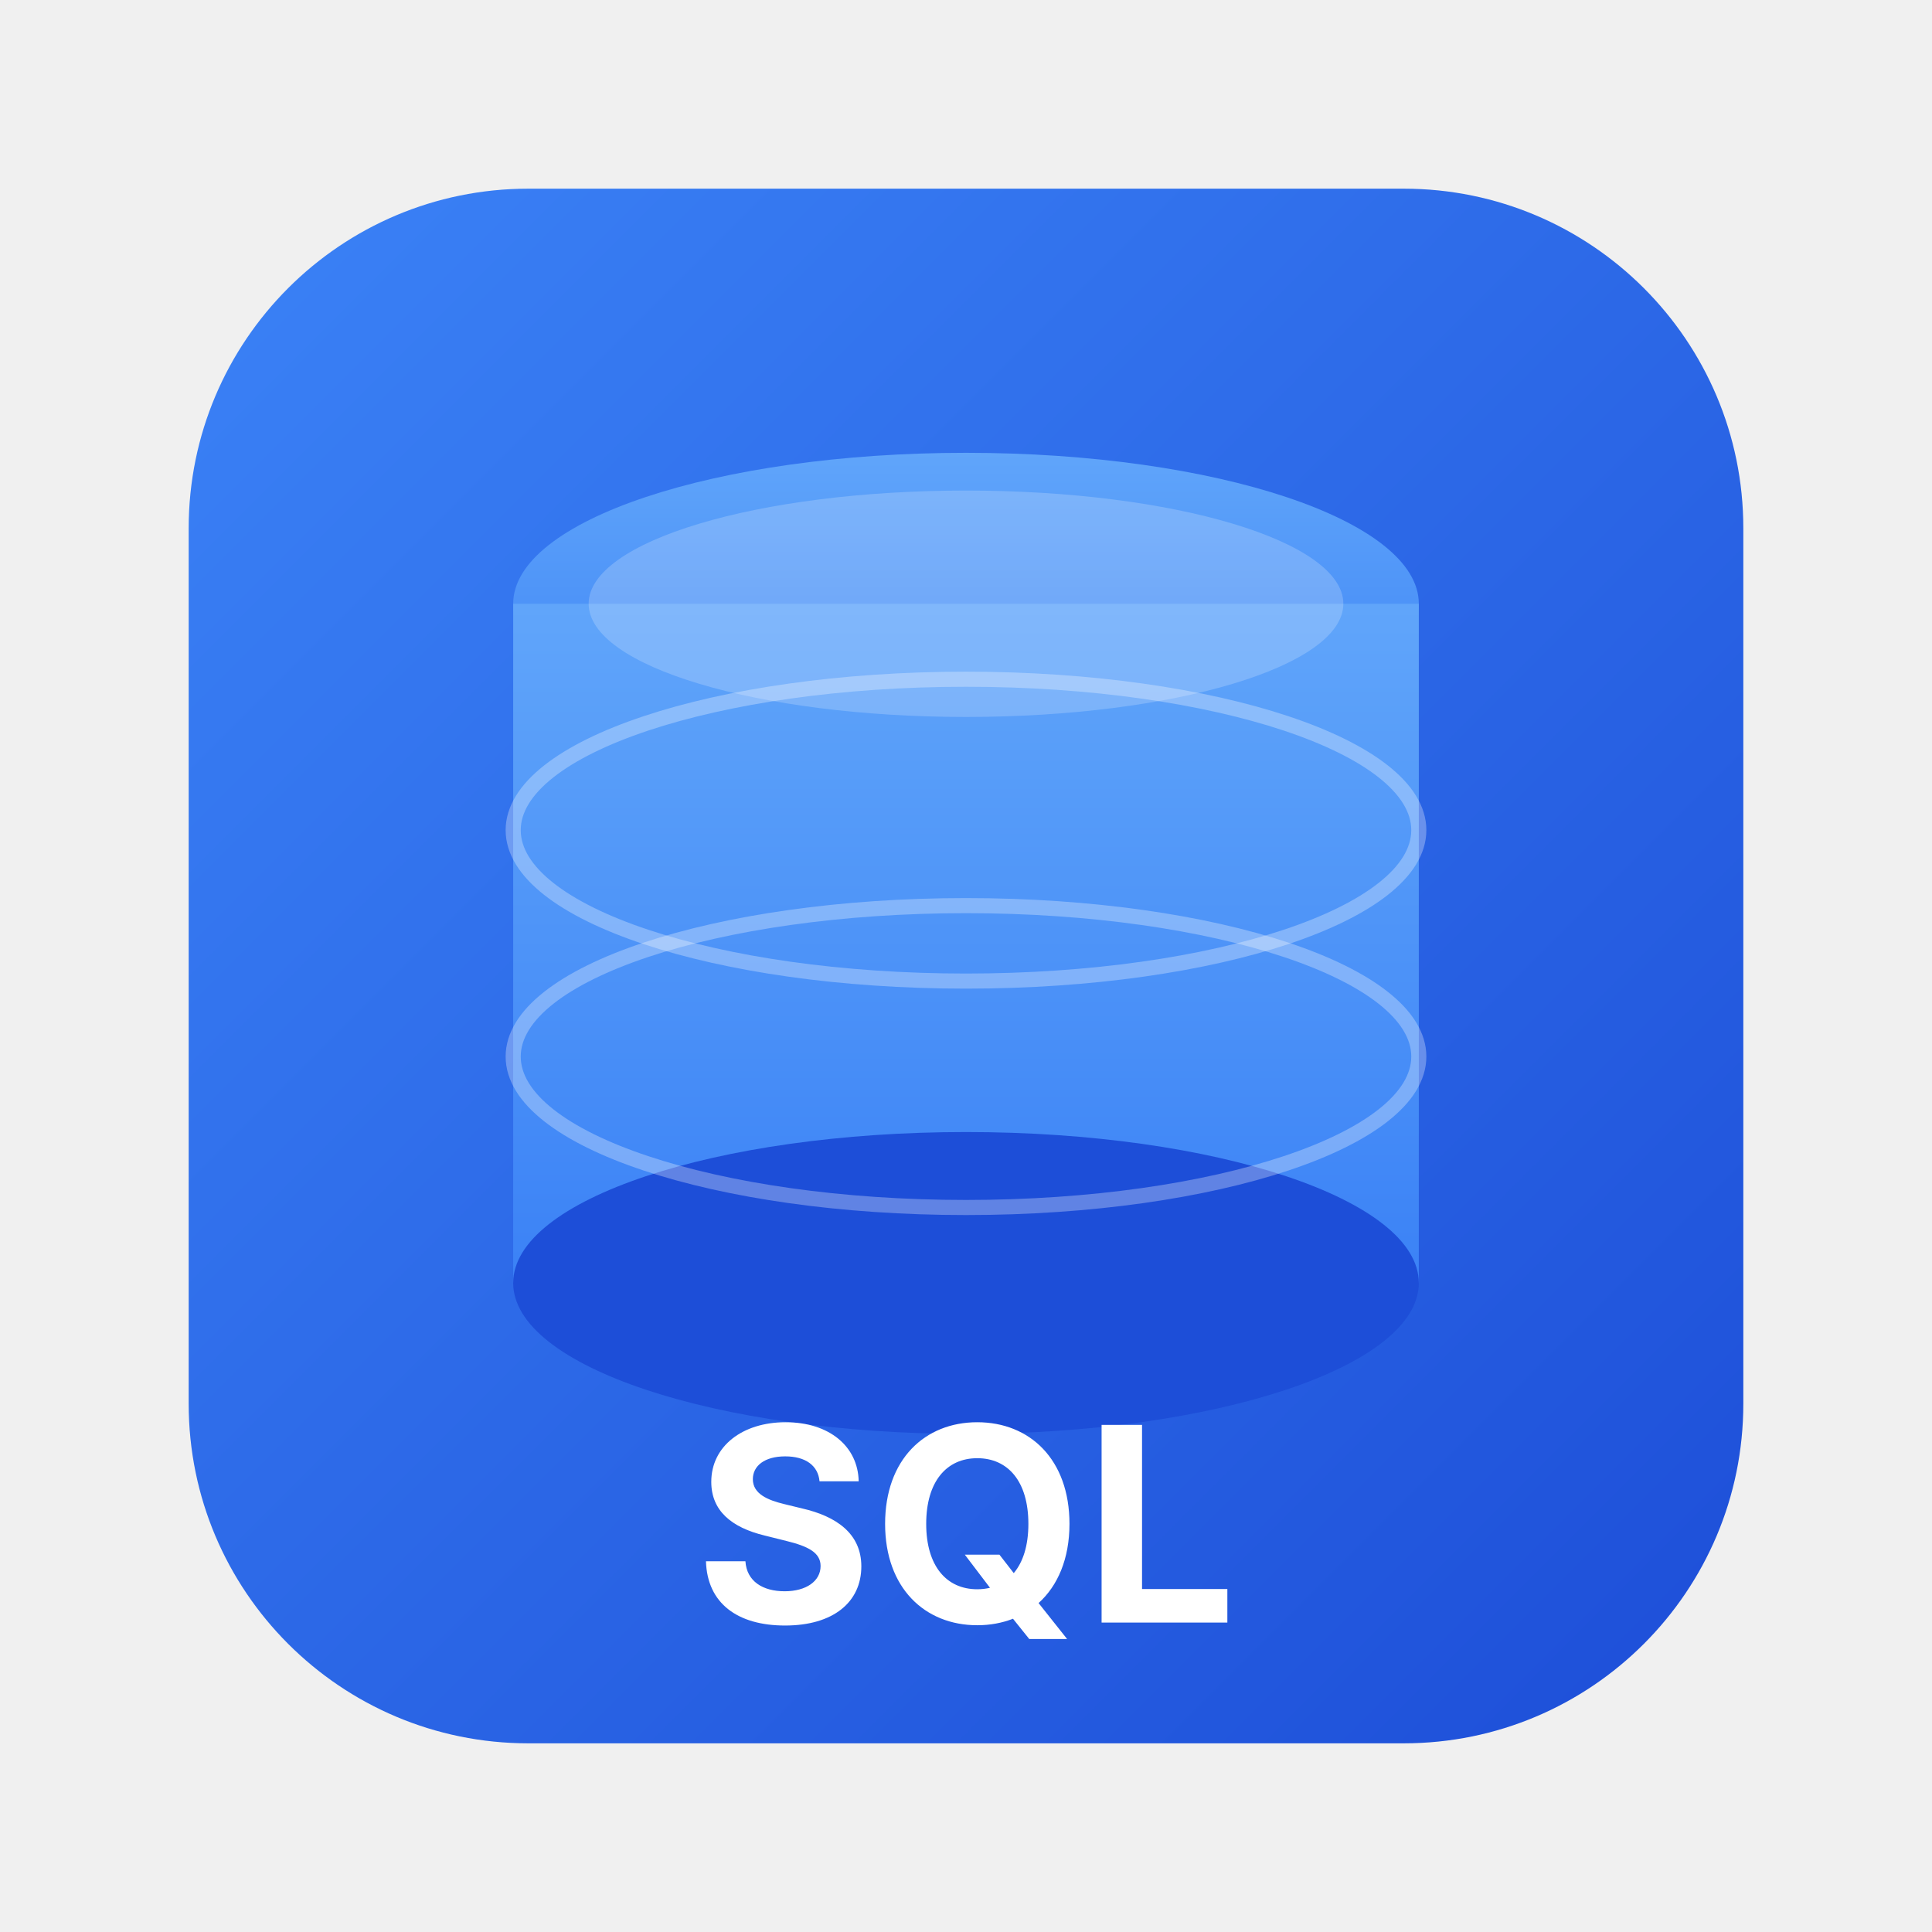
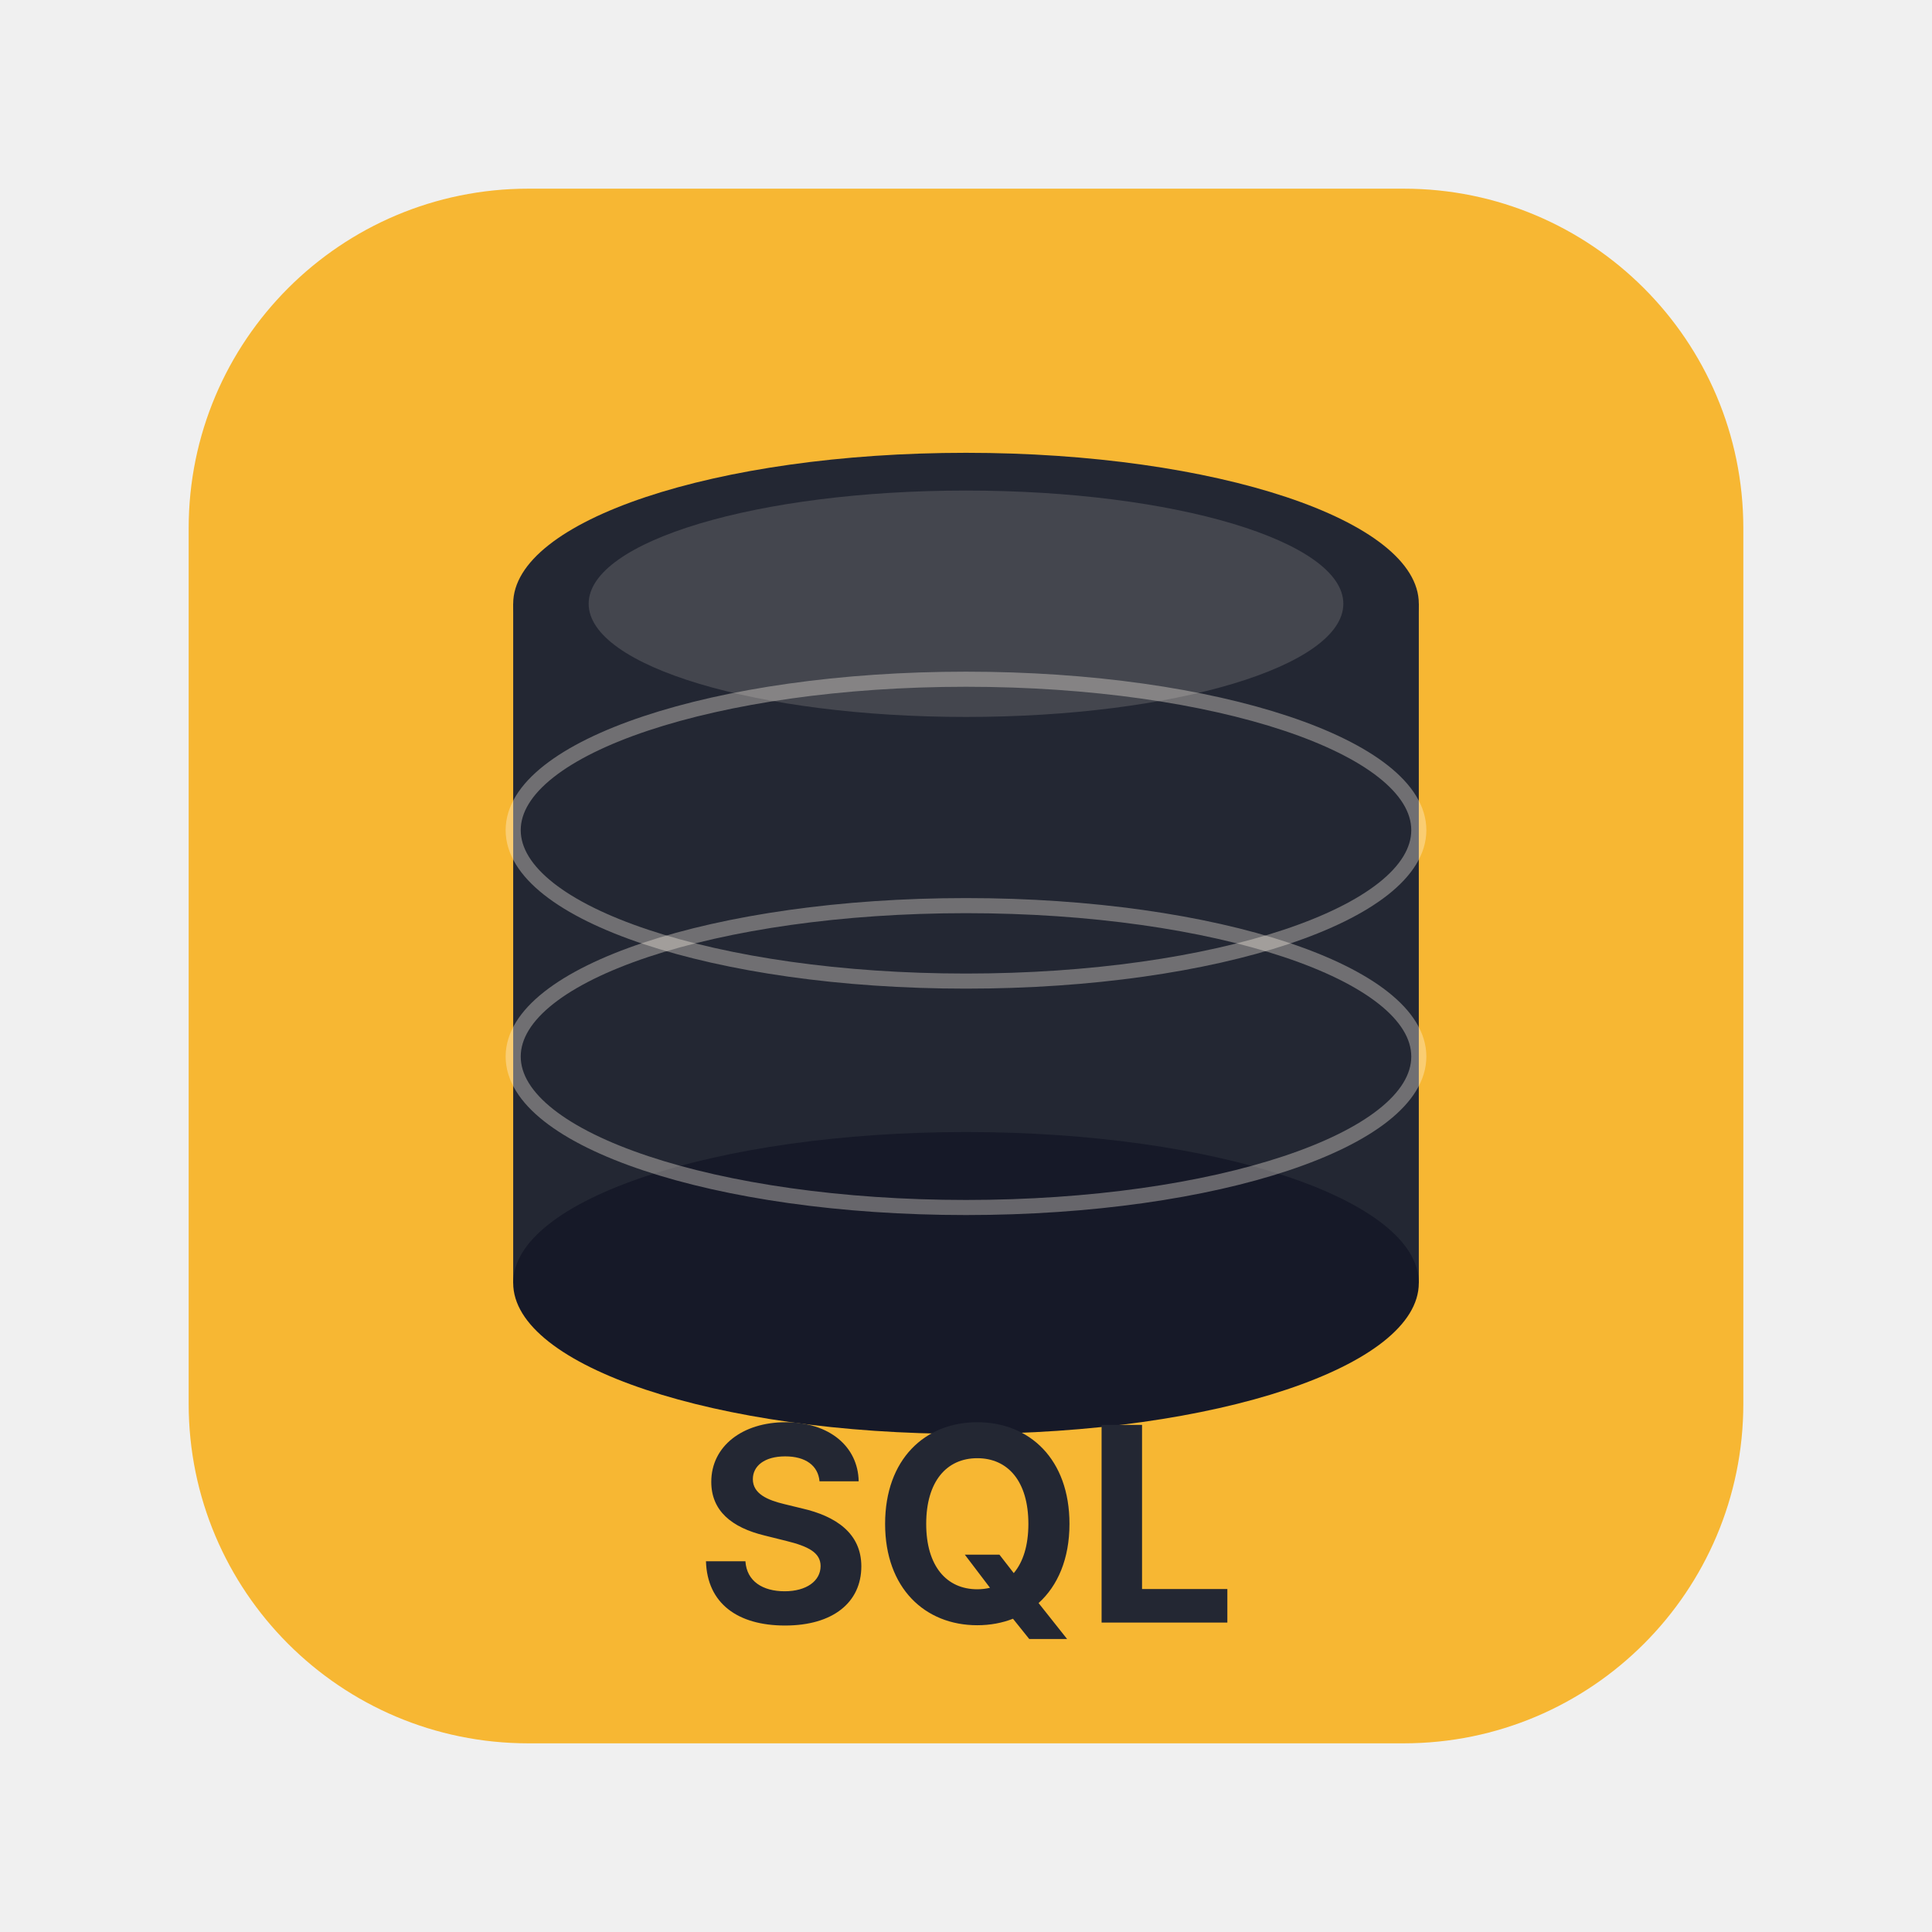
<svg xmlns="http://www.w3.org/2000/svg" viewBox="0 0 512 512">
-   <defs>
-     <linearGradient id="bg" x1="0%" y1="0%" x2="100%" y2="100%">
-       <stop offset="0%" style="stop-color:#3B82F6" />
-       <stop offset="100%" style="stop-color:#1D4ED8" />
-     </linearGradient>
-     <linearGradient id="accent" x1="0%" y1="0%" x2="0%" y2="100%">
-       <stop offset="0%" style="stop-color:#60A5FA" />
-       <stop offset="100%" style="stop-color:#3B82F6" />
-     </linearGradient>
-   </defs>
-   <rect x="50" y="50" width="412" height="412" rx="90" ry="90" fill="url(#bg)" />
-   <ellipse cx="256" cy="160" rx="120" ry="40" fill="url(#accent)" />
-   <rect x="136" y="160" width="240" height="180" fill="url(#accent)" />
-   <ellipse cx="256" cy="340" rx="120" ry="40" fill="#1D4ED8" />
-   <ellipse cx="256" cy="220" rx="120" ry="40" fill="none" stroke="#ffffff" stroke-width="4" opacity="0.3" />
-   <ellipse cx="256" cy="280" rx="120" ry="40" fill="none" stroke="#ffffff" stroke-width="4" opacity="0.3" />
-   <text x="256" y="430" font-family="system-ui, -apple-system, sans-serif" font-size="72" font-weight="700" fill="#ffffff" text-anchor="middle">SQL</text>
-   <ellipse cx="256" cy="160" rx="100" ry="30" fill="#ffffff" opacity="0.2" />
+   <rect x="50" y="50" width="412" height="412" rx="90" ry="90" fill="#F7B733" />
+   <ellipse cx="256" cy="160" rx="120" ry="40" fill="#232733" />
+   <rect x="136" y="160" width="240" height="180" fill="#232733" />
+   <ellipse cx="256" cy="340" rx="120" ry="40" fill="#161928" />
+   <ellipse cx="256" cy="220" rx="120" ry="40" fill="none" stroke="#FFF6E8" stroke-width="4" opacity="0.35" />
+   <ellipse cx="256" cy="280" rx="120" ry="40" fill="none" stroke="#FFF6E8" stroke-width="4" opacity="0.35" />
+   <text x="256" y="430" font-family="system-ui, -apple-system, sans-serif" font-size="72" font-weight="700" fill="#232733" text-anchor="middle">SQL</text>
+   <ellipse cx="256" cy="160" rx="100" ry="30" fill="#FFF6E8" opacity="0.15" />
</svg>
